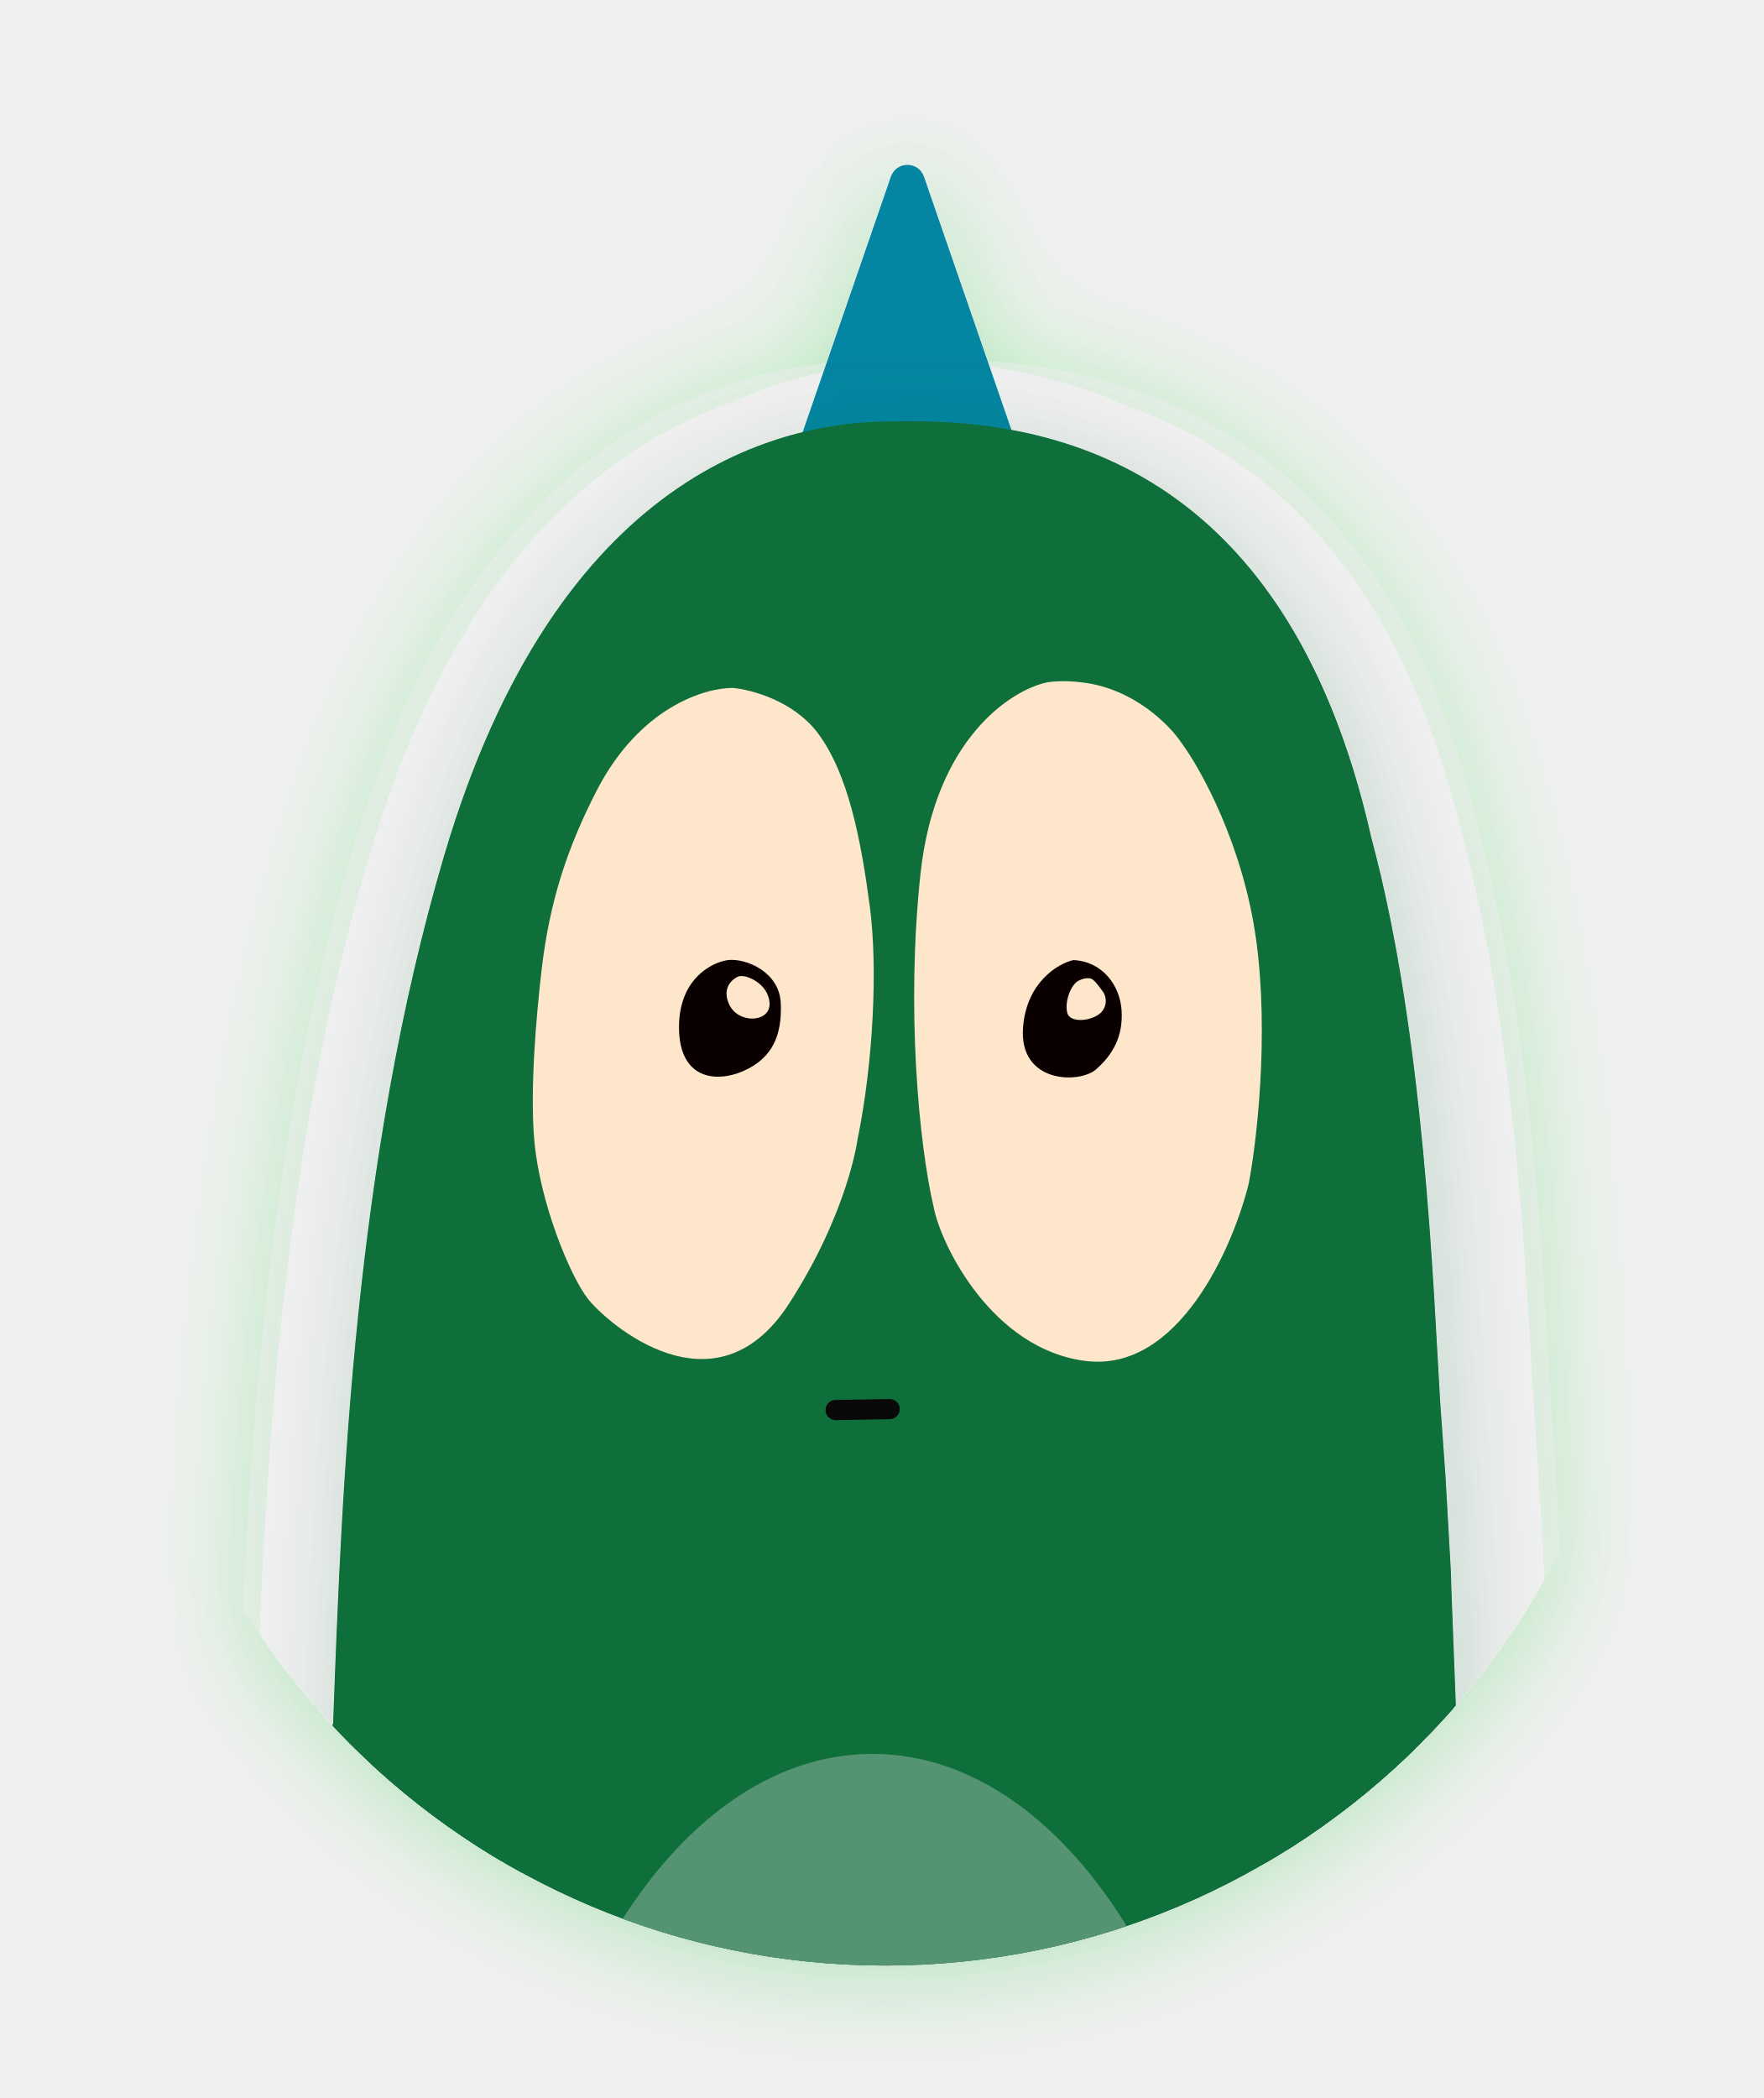
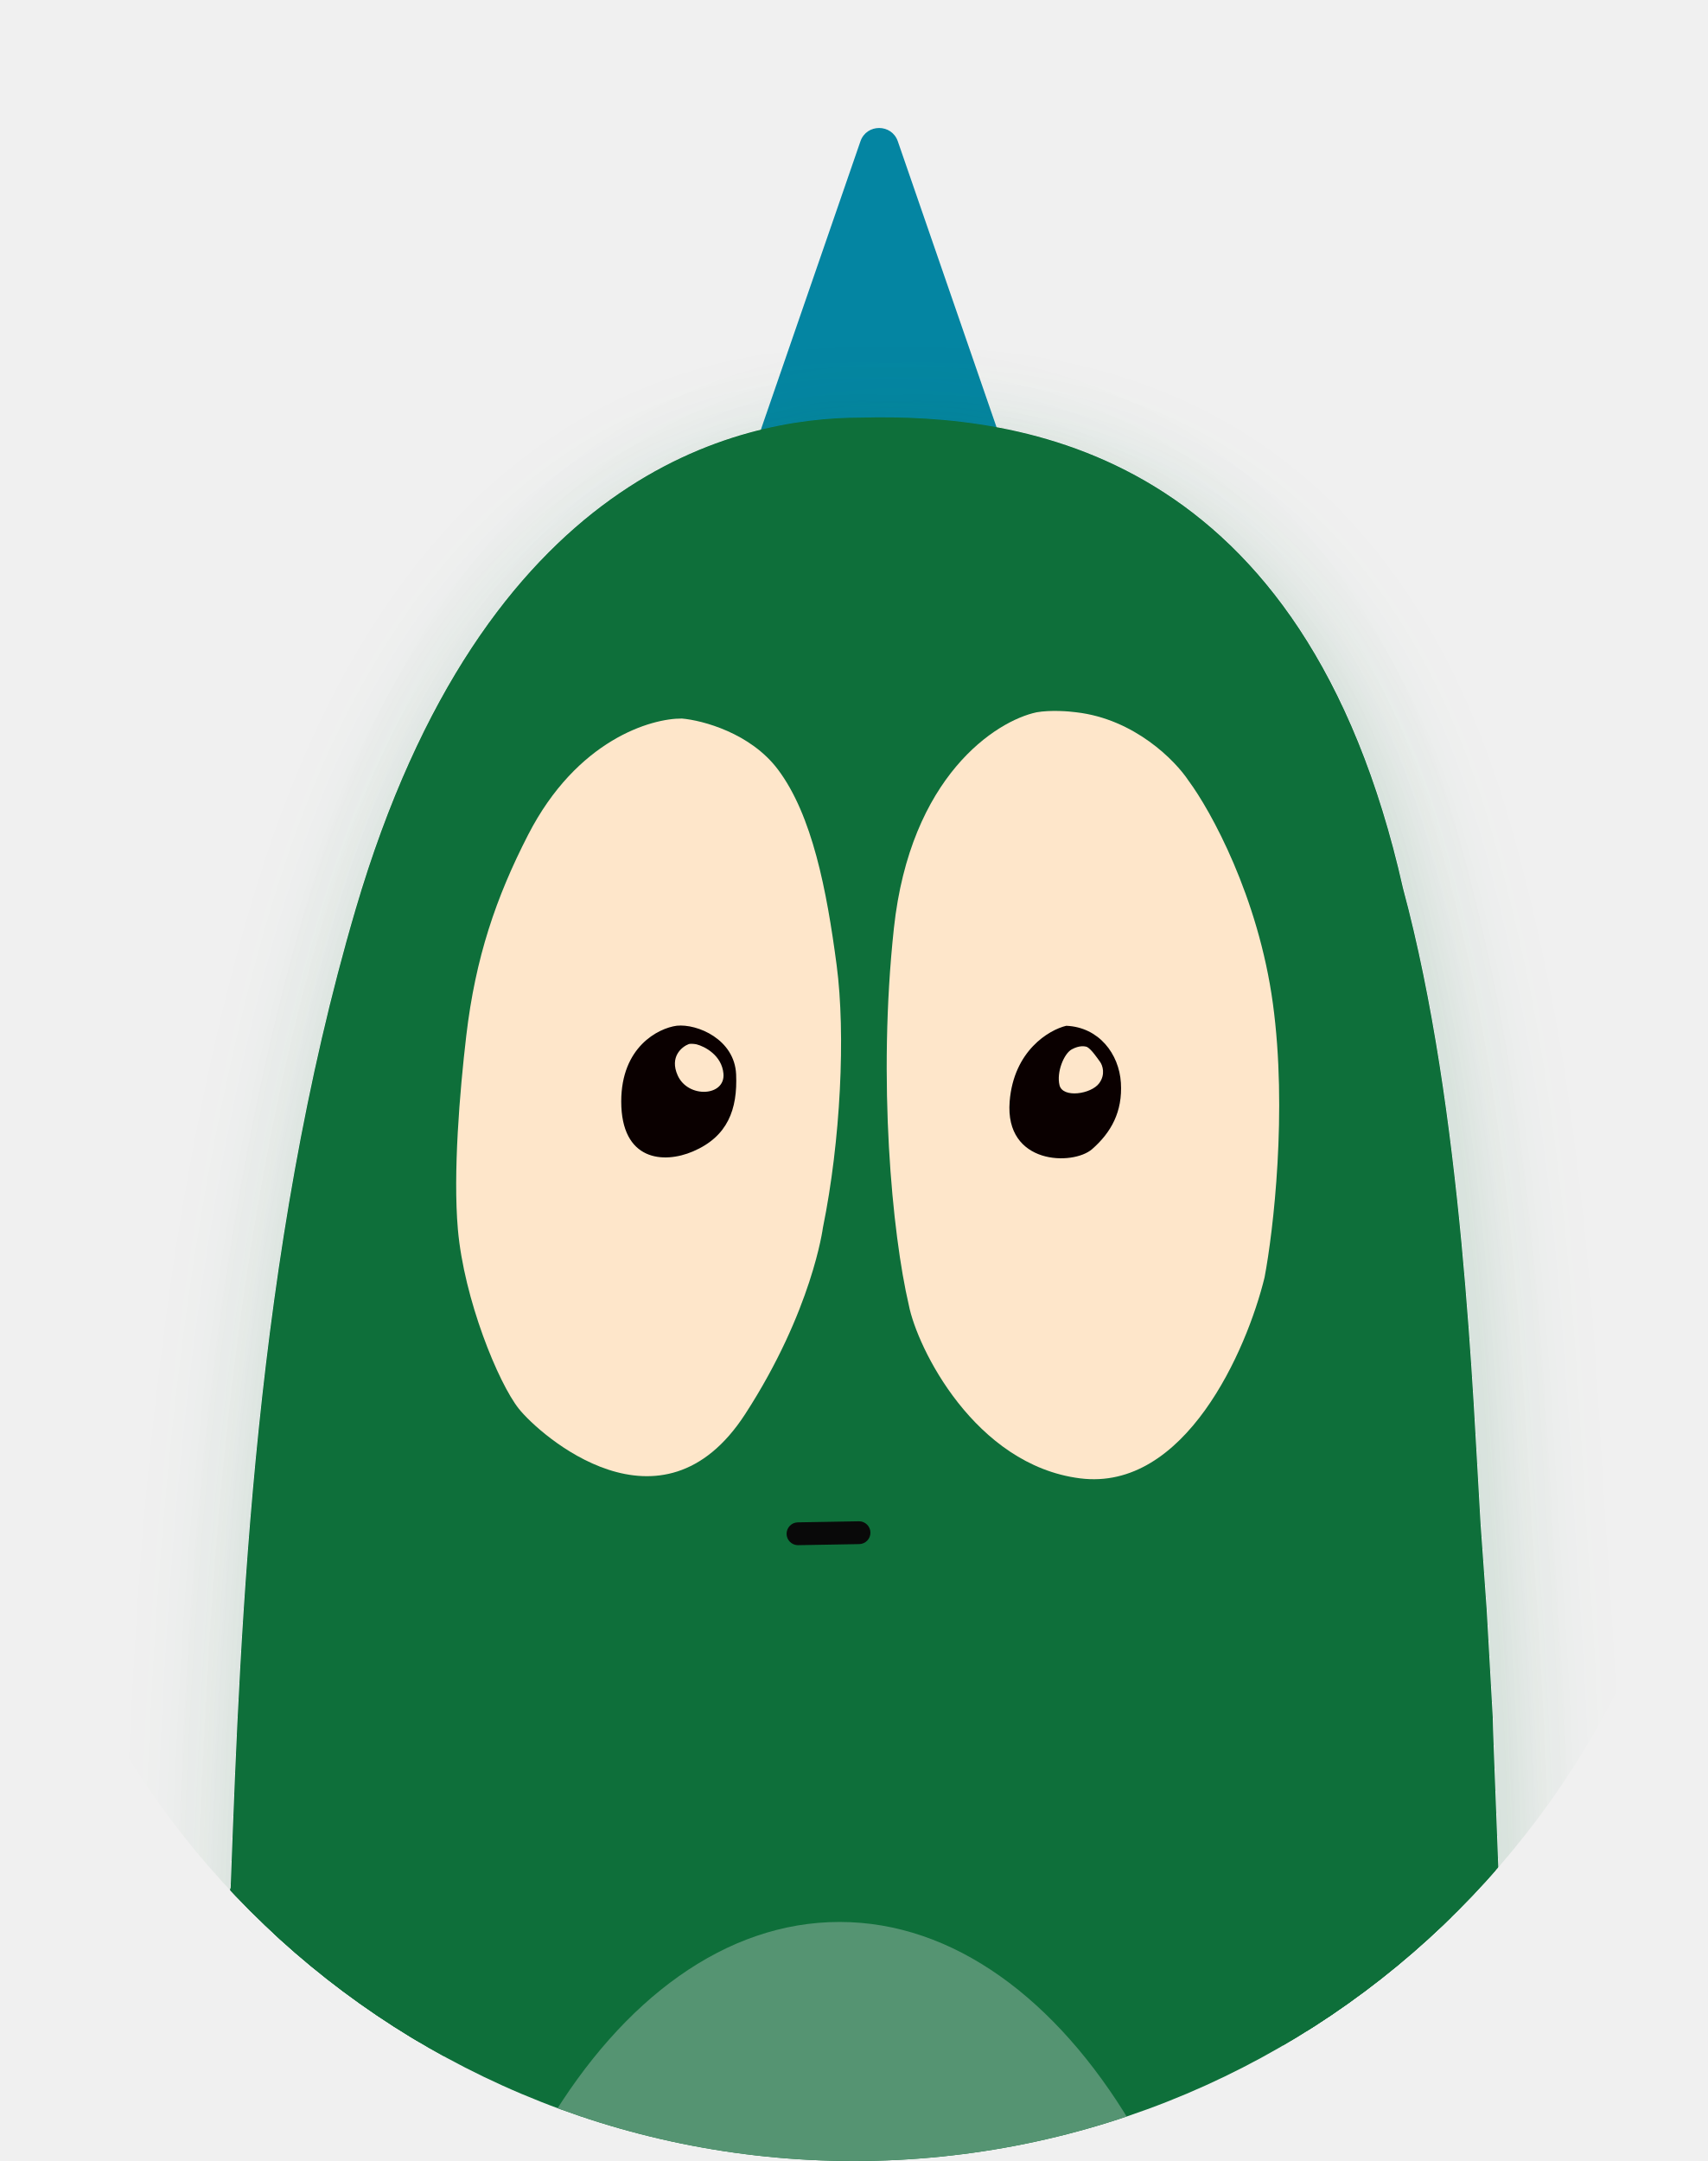
- <svg xmlns="http://www.w3.org/2000/svg" width="137" height="163" viewBox="0 0 137 163" fill="none">
-   <g filter="url(#filter0_dd_377_1753)">
-     <g clip-path="url(#clip0_377_1753)">
-       <g clip-path="url(#clip1_377_1753)">
-         <path d="M69.214 13.726C69.636 12.504 71.365 12.504 71.787 13.726L81.211 41.018C81.516 41.902 80.86 42.823 79.925 42.823H61.077C60.142 42.823 59.485 41.902 59.791 41.018L69.214 13.726Z" fill="#0485A2" />
-         <g filter="url(#filter1_dd_377_1753)">
-           <path fill-rule="evenodd" clip-rule="evenodd" d="M69.239 32.738C60.812 32.738 43.331 36.486 34.485 66.534C27.494 90.281 26.545 115.884 25.902 133.213C25.726 137.954 25.573 142.076 25.326 145.371L24.75 209.968C24.785 217.629 26.896 232.949 35.061 232.949C36.352 233.001 39.007 233.127 39.3 233.211C39.519 233.273 39.499 233.359 39.474 233.463C39.466 233.499 39.458 233.537 39.458 233.577L39.405 234.415C39.405 234.6 39.401 234.794 39.395 235.011C39.383 235.529 39.368 236.177 39.405 237.137C39.468 238.766 39.51 239.807 43.278 239.807H65.889C67.32 239.824 69.033 238.184 69.033 236.823C69.033 236.089 69.017 235.446 69.002 234.854C68.989 234.348 68.977 233.878 68.977 233.421C68.977 233.394 68.976 233.367 68.975 233.341C68.965 233.155 68.957 232.98 69.396 233.054C69.898 233.138 72.641 233.089 73.949 233.054H81.748C82.027 233.037 82.554 233.127 82.428 233.63V236.823C82.428 237.835 83.098 239.849 85.778 239.807C88.458 239.765 98.305 239.79 102.893 239.807C104.045 239.772 106.358 238.928 106.4 235.829V233.002C106.417 232.932 106.494 232.793 106.662 232.793C106.829 232.793 110.639 231.815 112.524 231.327C113.204 231.117 115.266 230.321 115.35 229.86C115.795 227.413 116.173 207.624 115.35 184.736C114.536 162.096 113.989 151.024 113.256 136.471C113.256 135.683 112.73 123.024 112.733 122.18L112.314 114.747L111.896 108.884C111.372 100.299 110.692 80.459 106.557 65.121C99.778 34.916 80.282 32.456 69.239 32.738Z" fill="#0E6F3A" />
-         </g>
-         <path d="M46.339 61.461C49.71 54.889 54.832 53.431 56.93 53.448C58.346 53.571 61.651 54.443 63.539 56.957C65.899 60.099 66.896 65.259 67.577 70.416C68.207 75.181 67.85 82.513 66.633 88.483C66.633 88.483 65.899 94.192 61.283 101.314C55.514 110.217 47.122 102.728 45.706 100.947C44.29 99.167 41.93 93.406 41.51 88.588C41.175 84.734 41.632 79.162 42.087 75.286C42.72 69.892 44.136 65.755 46.339 61.461Z" fill="#FEE6CA" />
-         <path d="M71.517 67.885C72.647 57.415 78.539 53.611 81.344 53.017C82.306 52.85 83.557 52.947 84.062 53.017C88.077 53.478 90.893 56.35 91.799 57.729C93.314 59.771 96.597 65.697 97.601 73.068C98.605 80.439 97.636 88.704 97.026 91.915C95.806 96.906 91.558 106.657 84.324 105.735C77.09 104.814 73.119 96.761 72.544 93.812C71.394 88.89 70.388 78.356 71.517 67.885Z" fill="#FEE6CA" />
-         <path d="M56.575 74.588C57.997 74.442 60.555 75.527 60.66 77.935C60.764 80.343 60.084 82.215 57.69 83.239C55.654 84.109 52.755 83.885 52.754 79.799C52.754 76.055 55.292 74.759 56.575 74.588ZM83.381 74.592C85.63 74.69 87.017 76.527 87.14 78.518C87.262 80.508 86.466 81.936 85.158 83.081C83.85 84.225 79.136 84.176 79.484 79.803C79.763 76.304 82.198 74.871 83.381 74.592ZM57.937 75.869C57.833 75.847 57.583 75.812 57.413 75.847C56.916 76.034 56.065 76.728 56.638 78.007C57.354 79.606 59.928 79.457 59.788 77.884C59.675 76.625 58.507 76.016 57.937 75.869ZM84.814 76.051C84.659 75.992 84.29 75.928 83.759 76.215C83.222 76.504 82.695 77.788 82.917 78.685C83.14 79.583 85.091 79.303 85.649 78.543C86.094 77.936 85.877 77.317 85.712 77.083C85.515 76.814 85.121 76.222 84.814 76.051Z" fill="#0A0000" />
-         <path d="M30.12 134.653C30.411 134.115 31.1 133.939 31.613 134.273L42.152 141.139C42.636 141.455 42.773 142.103 42.458 142.588L18.236 179.77C17.726 180.552 16.527 180.328 16.334 179.415L13.495 165.966C13.444 165.723 13.481 165.47 13.598 165.252L30.12 134.653Z" fill="#0E6F3A" />
-         <path d="M40.8 141.532C41.097 141.051 40.958 140.421 40.486 140.109L28.087 131.924C27.544 131.565 26.81 131.783 26.55 132.38L8.289 174.375C7.919 175.227 8.759 176.103 9.625 175.769L22.507 170.81C22.721 170.728 22.902 170.578 23.022 170.382L40.8 141.532Z" fill="#0E6F3A" />
-         <path d="M109.238 134.696C108.947 134.157 108.258 133.982 107.745 134.317L97.206 141.182C96.722 141.498 96.585 142.146 96.9 142.631L121.123 179.813C121.632 180.595 122.832 180.371 123.024 179.458L125.863 166.009C125.914 165.766 125.878 165.514 125.76 165.295L109.238 134.696Z" fill="#0E6F3A" />
-         <path d="M98.558 141.576C98.261 141.095 98.401 140.465 98.873 140.153L111.272 131.967C111.814 131.609 112.549 131.827 112.808 132.424L131.07 174.419C131.44 175.271 130.6 176.147 129.733 175.813L116.851 170.854C116.638 170.772 116.456 170.622 116.337 170.426L98.558 141.576Z" fill="#0E6F3A" />
-         <path d="M69.108 108.692C69.541 108.684 69.899 109.029 69.906 109.463C69.914 109.896 69.569 110.254 69.135 110.262L64.936 110.336L64.855 110.333C64.459 110.3 64.144 109.971 64.137 109.564C64.129 109.131 64.475 108.773 64.908 108.766L69.108 108.692Z" fill="#090909" />
-         <path d="M96.151 183.669C96.151 209.849 83.553 219.078 67.883 219.078C52.214 219.078 39.406 209.849 39.406 183.669C39.406 157.488 52.109 136.264 67.779 136.264C83.449 136.264 96.151 157.488 96.151 183.669Z" fill="#559472" />
+ <svg xmlns="http://www.w3.org/2000/svg" width="294" height="372" viewBox="0 0 294 372" fill="none">
+   <g clip-path="url(#clip0_364_1043)">
+     <g clip-path="url(#clip1_364_1043)">
+       <path d="M148.122 24.327C149.177 21.269 153.502 21.269 154.558 24.327L178.131 92.594C178.895 94.806 177.252 97.111 174.913 97.111H127.767C125.427 97.111 123.785 94.806 124.549 92.594L148.122 24.327Z" fill="#0485A2" />
+       <g filter="url(#filter0_dd_364_1043)">
+         <path fill-rule="evenodd" clip-rule="evenodd" d="M148.176 71.886C127.098 71.886 83.369 81.263 61.242 156.426C43.756 215.828 41.38 279.871 39.772 323.218C39.332 335.077 38.949 345.387 38.331 353.63L36.891 515.217C36.977 534.379 42.259 572.702 62.682 572.702C65.912 572.833 72.555 573.147 73.287 573.357C73.834 573.513 73.784 573.727 73.723 573.989C73.703 574.078 73.681 574.173 73.681 574.273L73.549 576.369C73.549 576.831 73.538 577.317 73.525 577.859C73.495 579.157 73.457 580.776 73.549 583.178C73.706 587.253 73.812 589.857 83.237 589.857H139.798C143.376 589.901 147.662 585.798 147.662 582.394C147.662 580.557 147.621 578.949 147.583 577.467C147.552 576.201 147.522 575.027 147.522 573.882C147.522 573.816 147.519 573.748 147.516 573.682C147.493 573.218 147.47 572.781 148.57 572.964C149.826 573.174 156.686 573.051 159.959 572.964H179.467C180.166 572.921 181.484 573.148 181.17 574.406V582.394C181.17 584.925 182.845 589.962 189.549 589.857C196.252 589.752 220.884 589.814 232.361 589.857C235.242 589.77 241.028 587.657 241.133 579.905V572.834C241.177 572.66 241.368 572.311 241.788 572.311C242.206 572.311 251.738 569.866 256.451 568.644C258.153 568.12 263.312 566.129 263.521 564.976C264.634 558.854 265.58 509.352 263.521 452.1C261.485 395.468 260.118 367.772 258.284 331.369C258.284 329.397 256.967 297.731 256.975 295.621L255.928 277.026L254.88 262.36C253.571 240.885 251.869 191.257 241.526 152.89C224.567 77.334 175.802 71.18 148.176 71.886Z" fill="#0E6F3A" />
      </g>
+       <path d="M90.9 143.735C99.332 127.297 112.144 123.649 117.392 123.692C120.935 123.998 129.201 126.181 133.923 132.469C139.828 140.329 142.322 153.237 144.025 166.136C145.6 178.056 144.708 196.396 141.664 211.33C141.664 211.33 139.828 225.609 128.282 243.425C113.85 265.695 92.859 246.962 89.317 242.508C85.775 238.054 79.871 223.644 78.82 211.592C77.981 201.951 79.126 188.012 80.264 178.319C81.848 164.825 85.389 154.477 90.9 143.735Z" fill="#FEE6CA" />
+       <path d="M153.88 159.805C156.704 133.614 171.445 124.098 178.461 122.613C180.867 122.195 183.997 122.439 185.261 122.613C195.303 123.766 202.346 130.951 204.612 134.4C208.404 139.507 216.616 154.331 219.127 172.77C221.637 191.208 219.214 211.881 217.688 219.913C214.637 232.397 204.012 256.79 185.915 254.485C167.819 252.18 157.887 232.035 156.449 224.658C153.572 212.348 151.055 185.996 153.88 159.805Z" fill="#FEE6CA" />
+       <path d="M116.505 176.571C120.06 176.204 126.46 178.92 126.722 184.943C126.983 190.966 125.282 195.649 119.292 198.21C114.2 200.387 106.948 199.825 106.945 189.606C106.945 180.239 113.296 176.997 116.505 176.571ZM183.557 176.58C189.183 176.826 192.653 181.421 192.96 186.4C193.266 191.38 191.275 194.952 188.003 197.815C184.732 200.678 172.939 200.554 173.81 189.615C174.507 180.863 180.599 177.278 183.557 176.58ZM119.91 179.775C119.65 179.721 119.024 179.632 118.601 179.718C117.357 180.187 115.228 181.924 116.661 185.123C118.453 189.121 124.892 188.749 124.54 184.814C124.258 181.665 121.336 180.142 119.91 179.775ZM187.142 180.231C186.755 180.083 185.831 179.921 184.503 180.639C183.16 181.364 181.84 184.574 182.397 186.82C182.954 189.065 187.836 188.364 189.229 186.464C190.344 184.945 189.8 183.396 189.389 182.812C188.895 182.137 187.91 180.656 187.142 180.231Z" fill="#0A0000" />
+       <path d="M50.322 326.819C51.05 325.472 52.773 325.033 54.056 325.869L80.42 343.044C81.631 343.832 81.974 345.455 81.184 346.667L20.594 439.677C19.32 441.631 16.319 441.071 15.836 438.788L8.736 405.145C8.608 404.539 8.7 403.906 8.994 403.361L50.322 326.819Z" fill="#0E6F3A" />
+       <path d="M77.042 344.028C77.784 342.823 77.436 341.247 76.255 340.468L45.241 319.993C43.883 319.096 42.045 319.641 41.396 321.134L-4.283 426.182C-5.21 428.313 -3.109 430.505 -0.94 429.67L31.282 417.265C31.818 417.059 32.27 416.683 32.571 416.195L77.042 344.028Z" fill="#0E6F3A" />
+       <path d="M248.236 326.928C247.509 325.58 245.786 325.141 244.502 325.978L218.139 343.151C216.927 343.941 216.585 345.564 217.374 346.775L277.965 439.785C279.239 441.74 282.24 441.179 282.722 438.896L289.822 405.254C289.95 404.648 289.859 404.015 289.565 403.469L248.236 326.928Z" fill="#0E6F3A" />
+       <path d="M221.519 344.136C220.776 342.932 221.125 341.356 222.305 340.577L253.321 320.101C254.678 319.204 256.516 319.75 257.164 321.242L302.844 426.29C303.77 428.421 301.67 430.613 299.502 429.779L267.278 417.373C266.744 417.167 266.29 416.792 265.99 416.303L221.519 344.136Z" fill="#0E6F3A" />
+       <path d="M147.844 261.878C148.929 261.859 149.824 262.723 149.843 263.808C149.862 264.892 148.998 265.787 147.914 265.806L137.409 265.991L137.208 265.985C136.216 265.901 135.428 265.078 135.41 264.061C135.392 262.977 136.255 262.082 137.34 262.063L147.844 261.878Z" fill="#090909" />
+       <path d="M215.496 449.429C215.496 514.919 183.982 538.004 144.785 538.004C105.588 538.004 73.551 514.919 73.551 449.429C73.551 383.939 105.326 330.849 144.523 330.849C183.72 330.849 215.496 383.939 215.496 449.429Z" fill="#559472" />
    </g>
  </g>
  <defs>
-     <filter id="filter0_dd_377_1753" x="0.53" y="-5.47" width="136.472" height="167.654" filterUnits="userSpaceOnUse" color-interpolation-filters="sRGB">
+     <filter id="filter0_dd_364_1043" x="17.939" y="59.204" width="268.905" height="549.606" filterUnits="userSpaceOnUse" color-interpolation-filters="sRGB">
      <feFlood flood-opacity="0" result="BackgroundImageFix" />
      <feColorMatrix in="SourceAlpha" type="matrix" values="0 0 0 0 0 0 0 0 0 0 0 0 0 0 0 0 0 0 127 0" result="hardAlpha" />
-       <feOffset dy="1.263" />
-       <feGaussianBlur stdDeviation="3.157" />
+       <feOffset dx="-3.159" dy="3.159" />
+       <feGaussianBlur stdDeviation="7.896" />
      <feComposite in2="hardAlpha" operator="out" />
      <feColorMatrix type="matrix" values="0 0 0 0 0.055 0 0 0 0 0.435 0 0 0 0 0.227 0 0 0 0.1 0" />
-       <feBlend mode="normal" in2="BackgroundImageFix" result="effect1_dropShadow_377_1753" />
+       <feBlend mode="normal" in2="BackgroundImageFix" result="effect1_dropShadow_364_1043" />
      <feColorMatrix in="SourceAlpha" type="matrix" values="0 0 0 0 0 0 0 0 0 0 0 0 0 0 0 0 0 0 127 0" result="hardAlpha" />
-       <feOffset />
-       <feGaussianBlur stdDeviation="4.735" />
-       <feComposite in2="hardAlpha" operator="out" />
-       <feColorMatrix type="matrix" values="0 0 0 0 0 0 0 0 0 1 0 0 0 0 0.05 0 0 0 0.18 0" />
-       <feBlend mode="normal" in2="effect1_dropShadow_377_1753" result="effect2_dropShadow_377_1753" />
-       <feBlend mode="normal" in="SourceGraphic" in2="effect2_dropShadow_377_1753" result="shape" />
-     </filter>
-     <filter id="filter1_dd_377_1753" x="17.174" y="27.668" width="107.501" height="219.716" filterUnits="userSpaceOnUse" color-interpolation-filters="sRGB">
-       <feFlood flood-opacity="0" result="BackgroundImageFix" />
-       <feColorMatrix in="SourceAlpha" type="matrix" values="0 0 0 0 0 0 0 0 0 0 0 0 0 0 0 0 0 0 127 0" result="hardAlpha" />
-       <feOffset dx="-1.263" dy="1.263" />
-       <feGaussianBlur stdDeviation="3.157" />
+       <feOffset dx="6.317" dy="3.159" />
+       <feGaussianBlur stdDeviation="7.896" />
      <feComposite in2="hardAlpha" operator="out" />
      <feColorMatrix type="matrix" values="0 0 0 0 0.055 0 0 0 0 0.435 0 0 0 0 0.227 0 0 0 0.1 0" />
-       <feBlend mode="normal" in2="BackgroundImageFix" result="effect1_dropShadow_377_1753" />
-       <feColorMatrix in="SourceAlpha" type="matrix" values="0 0 0 0 0 0 0 0 0 0 0 0 0 0 0 0 0 0 127 0" result="hardAlpha" />
-       <feOffset dx="2.525" dy="1.263" />
-       <feGaussianBlur stdDeviation="3.157" />
-       <feComposite in2="hardAlpha" operator="out" />
-       <feColorMatrix type="matrix" values="0 0 0 0 0.055 0 0 0 0 0.435 0 0 0 0 0.227 0 0 0 0.1 0" />
-       <feBlend mode="normal" in2="effect1_dropShadow_377_1753" result="effect2_dropShadow_377_1753" />
-       <feBlend mode="normal" in="SourceGraphic" in2="effect2_dropShadow_377_1753" result="shape" />
+       <feBlend mode="normal" in2="effect1_dropShadow_364_1043" result="effect2_dropShadow_364_1043" />
+       <feBlend mode="normal" in="SourceGraphic" in2="effect2_dropShadow_364_1043" result="shape" />
    </filter>
-     <clipPath id="clip0_377_1753">
-       <rect x="10" y="4" width="117.532" height="148.714" rx="58.766" fill="white" />
+     <clipPath id="clip0_364_1043">
+       <rect width="294" height="372" rx="147" fill="white" />
    </clipPath>
-     <clipPath id="clip1_377_1753">
-       <rect width="209" height="176" fill="white" transform="translate(-35 10)" />
+     <clipPath id="clip1_364_1043">
+       <rect width="523.529" height="574.066" fill="white" transform="translate(-112.129 15.793)" />
    </clipPath>
  </defs>
</svg>
